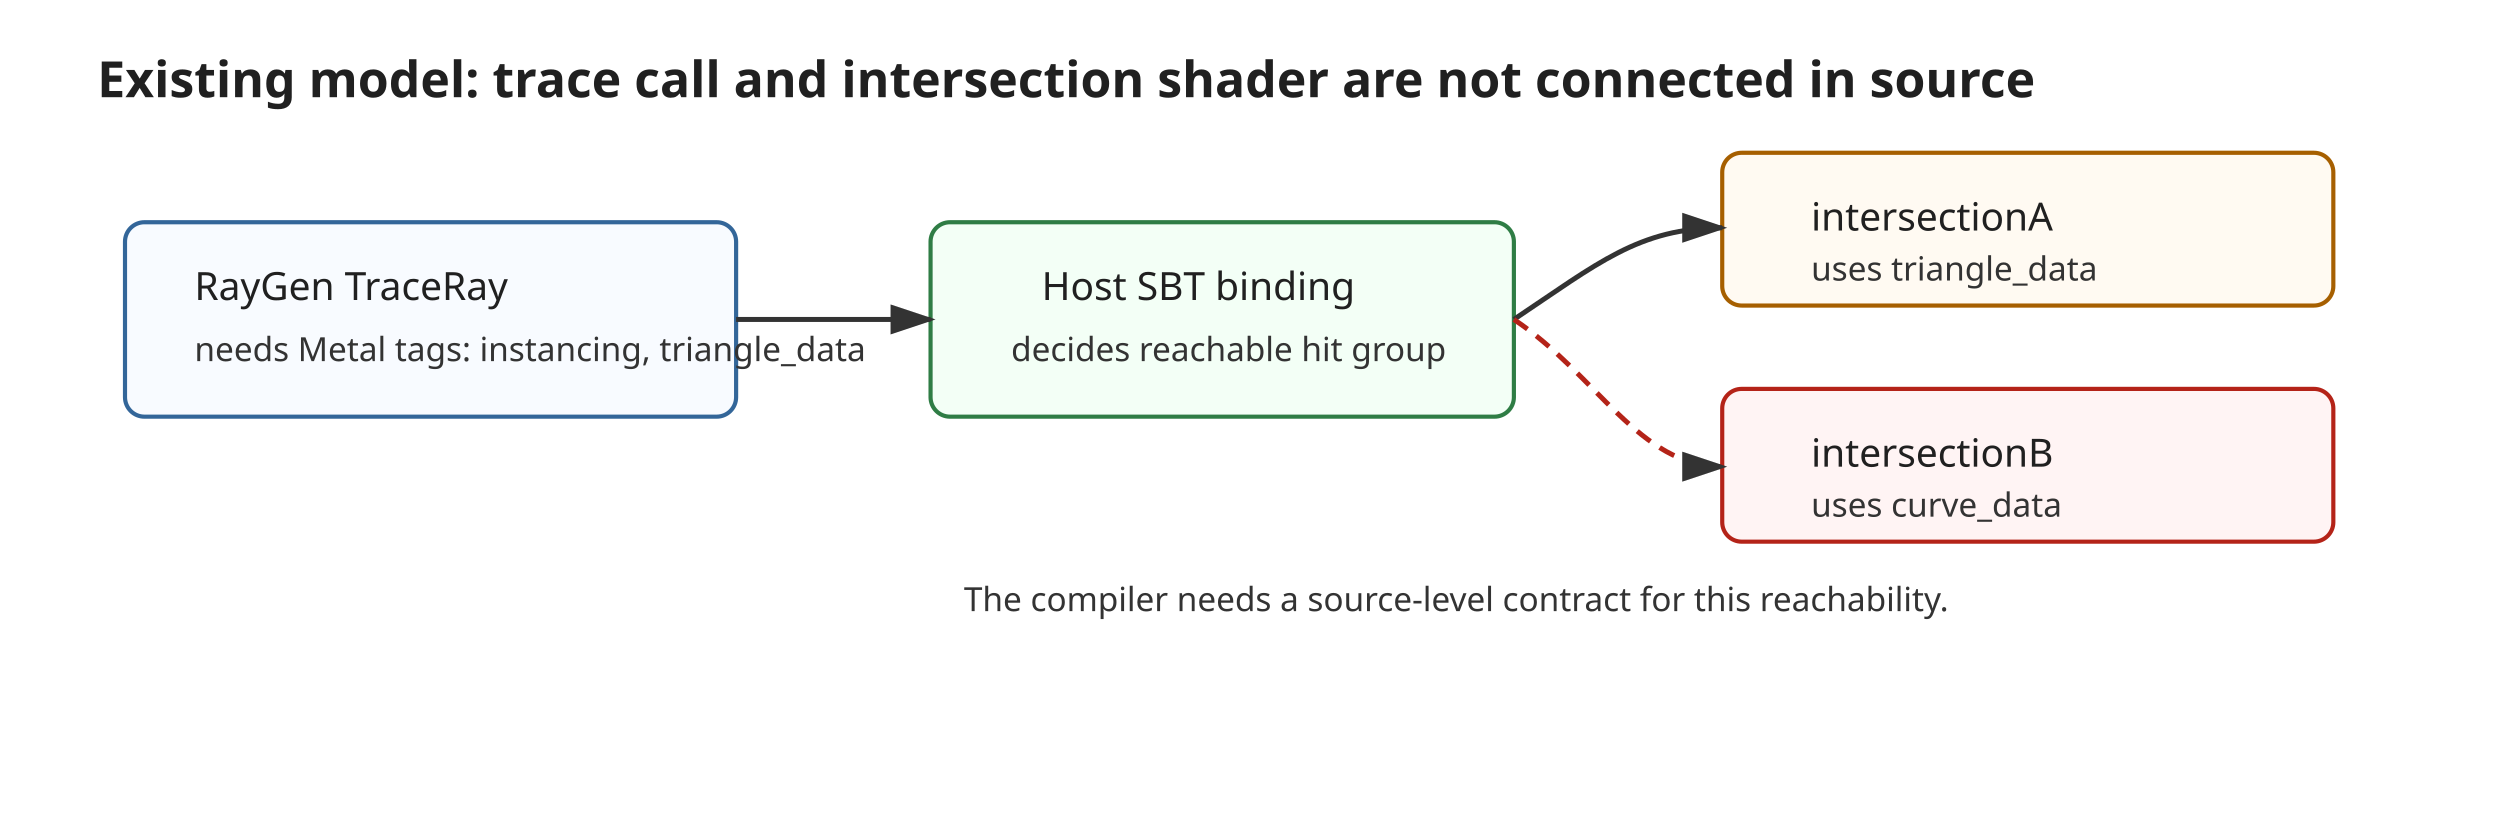
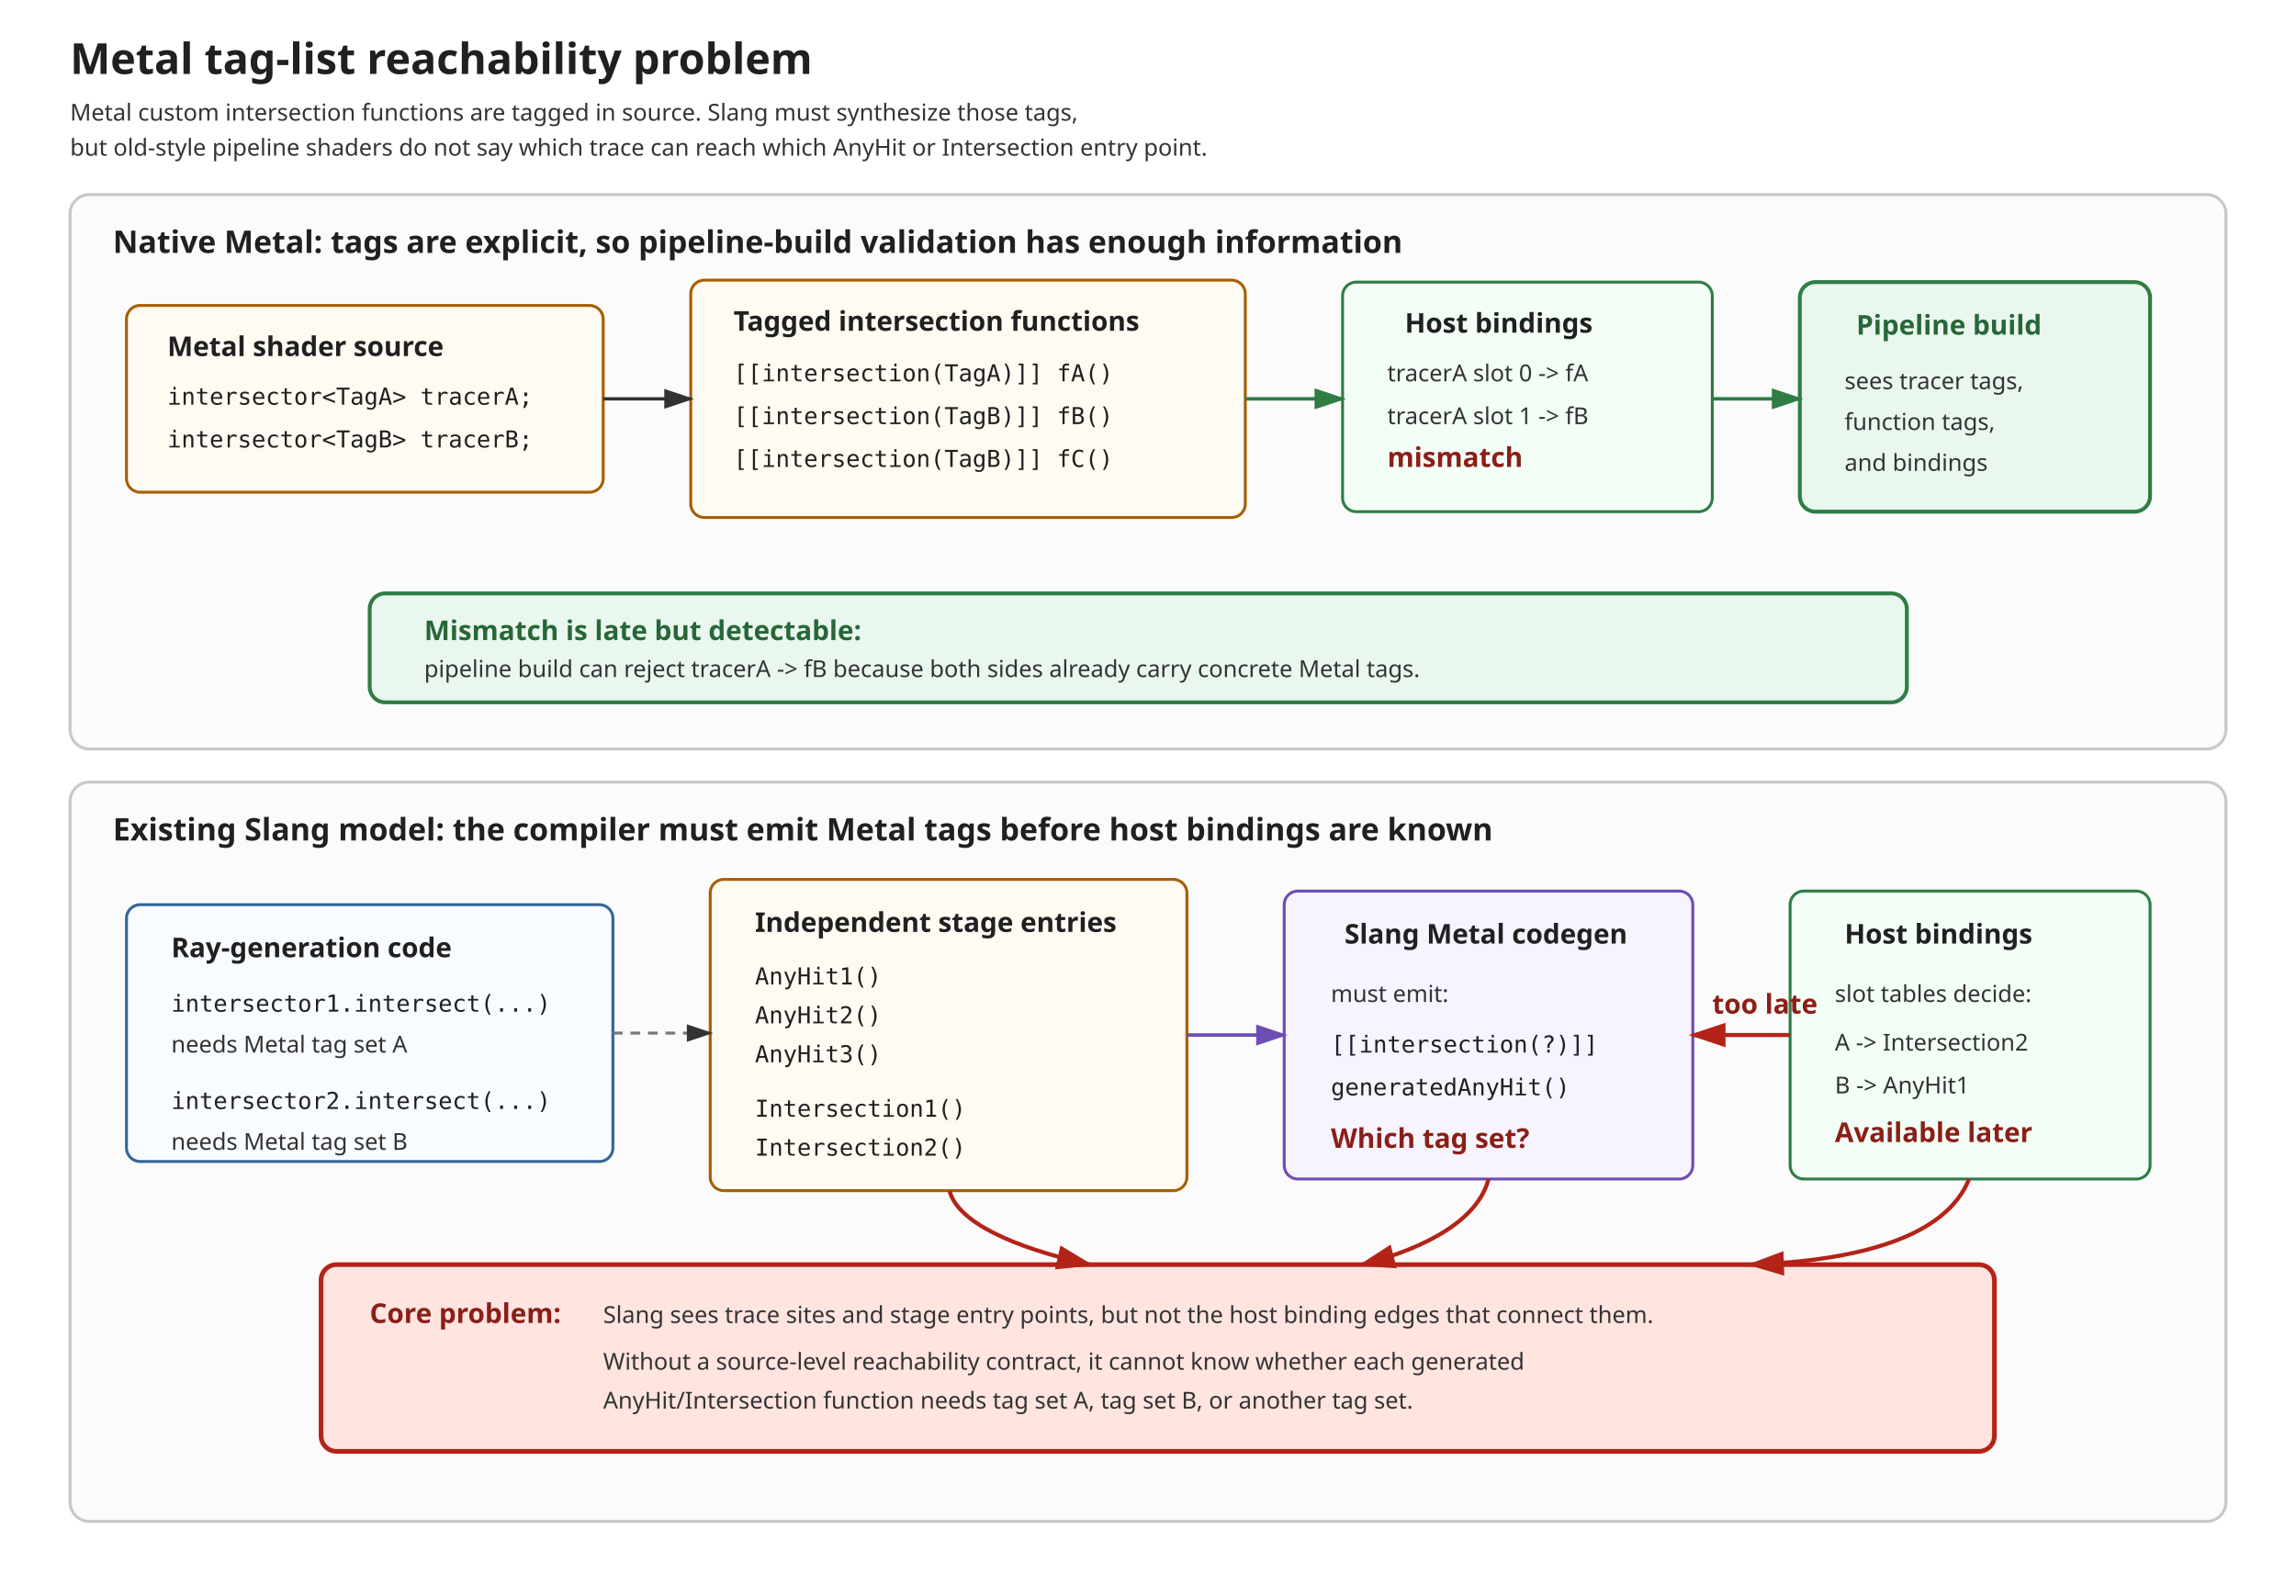
- <svg xmlns="http://www.w3.org/2000/svg" width="900" height="300" viewBox="0 0 900 300" role="img" aria-label="Tag list reachability problem">
+ <svg xmlns="http://www.w3.org/2000/svg" width="1180" height="820" viewBox="0 0 1180 820" role="img" aria-label="Metal tag reachability problem for Slang AnyHit and Intersection lowering">
  <style>
-     .title { font: 700 18px sans-serif; fill: #202020; }
-     .label { font: 14px sans-serif; fill: #202020; }
+     .title { font: 700 22px sans-serif; fill: #202020; }
+     .subtitle { font: 700 16px sans-serif; fill: #202020; }
+     .label { font: 700 14px sans-serif; fill: #202020; }
    .small { font: 12px sans-serif; fill: #333333; }
+     .tiny { font: 11px sans-serif; fill: #333333; }
+     .code { font: 12px monospace; fill: #202020; }
+     .panel { fill: #fbfbfb; stroke: #c7c7c7; stroke-width: 1.5; rx: 10; }
+     .metal { fill: #fffaf2; stroke: #a65f00; stroke-width: 1.5; rx: 7; }
    .trace { fill: #f8fbff; stroke: #336699; stroke-width: 1.5; rx: 7; }
+     .stage { fill: #fffaf2; stroke: #a65f00; stroke-width: 1.5; rx: 7; }
    .host { fill: #f3fff6; stroke: #2f7d45; stroke-width: 1.5; rx: 7; }
-     .stage { fill: #fffaf2; stroke: #a65f00; stroke-width: 1.5; rx: 7; }
-     .warn { fill: #fff4f4; stroke: #b42318; stroke-width: 1.5; rx: 7; }
-     .arrow { stroke: #333333; stroke-width: 1.8; marker-end: url(#arrow2); fill: none; }
-     .dash { stroke: #b42318; stroke-width: 1.8; stroke-dasharray: 6 4; marker-end: url(#arrow2); fill: none; }
+     .compile { fill: #f7f3ff; stroke: #6d4db3; stroke-width: 1.5; rx: 7; }
+     .warn { fill: #ffe4e0; stroke: #b42318; stroke-width: 2.4; rx: 8; }
+     .ok { fill: #eaf7ef; stroke: #2f7d45; stroke-width: 2; rx: 8; }
+     .arrow { stroke: #333333; stroke-width: 1.7; marker-end: url(#arrow); fill: none; }
+     .greenArrow { stroke: #2f7d45; stroke-width: 1.8; marker-end: url(#arrowGreen); fill: none; }
+     .redArrow { stroke: #b42318; stroke-width: 2.1; marker-end: url(#arrowRed); fill: none; }
+     .purpleArrow { stroke: #6d4db3; stroke-width: 1.8; marker-end: url(#arrowPurple); fill: none; }
+     .dash { stroke: #777777; stroke-width: 1.5; stroke-dasharray: 5 4; marker-end: url(#arrow); fill: none; }
+     .redText { font: 700 14px sans-serif; fill: #8a1f17; }
+     .greenText { font: 700 14px sans-serif; fill: #276738; }
  </style>
  <defs>
-     <marker id="arrow2" markerWidth="10" markerHeight="10" refX="8" refY="3" orient="auto" markerUnits="strokeWidth">
+     <marker id="arrow" markerWidth="10" markerHeight="10" refX="8" refY="3" orient="auto" markerUnits="strokeWidth">
      <path d="M0,0 L0,6 L9,3 z" fill="#333333" />
    </marker>
+     <marker id="arrowGreen" markerWidth="10" markerHeight="10" refX="8" refY="3" orient="auto" markerUnits="strokeWidth">
+       <path d="M0,0 L0,6 L9,3 z" fill="#2f7d45" />
+     </marker>
+     <marker id="arrowRed" markerWidth="10" markerHeight="10" refX="8" refY="3" orient="auto" markerUnits="strokeWidth">
+       <path d="M0,0 L0,6 L9,3 z" fill="#b42318" />
+     </marker>
+     <marker id="arrowPurple" markerWidth="10" markerHeight="10" refX="8" refY="3" orient="auto" markerUnits="strokeWidth">
+       <path d="M0,0 L0,6 L9,3 z" fill="#6d4db3" />
+     </marker>
  </defs>
-   <text x="35" y="35" class="title">Existing model: trace call and intersection shader are not connected in source</text>
-   <rect x="45" y="80" width="220" height="70" class="trace" />
-   <text x="70" y="108" class="label">RayGen TraceRay</text>
-   <text x="70" y="130" class="small">needs Metal tags: instancing, triangle_data</text>
-   <rect x="335" y="80" width="210" height="70" class="host" />
-   <text x="375" y="108" class="label">Host SBT binding</text>
-   <text x="364" y="130" class="small">decides reachable hit group</text>
-   <rect x="620" y="55" width="220" height="55" class="stage" />
-   <text x="652" y="83" class="label">intersectionA</text>
-   <text x="652" y="101" class="small">uses triangle_data</text>
-   <rect x="620" y="140" width="220" height="55" class="warn" />
-   <text x="652" y="168" class="label">intersectionB</text>
-   <text x="652" y="186" class="small">uses curve_data</text>
-   <path d="M265 115 L335 115" class="arrow" />
-   <path d="M545 115 C575 95 590 82 620 82" class="arrow" />
-   <path d="M545 115 C575 135 590 168 620 168" class="dash" />
-   <text x="347" y="220" class="small">The compiler needs a source-level contract for this reachability.</text>
+   <text x="36" y="38" class="title">Metal tag-list reachability problem</text>
+   <text x="36" y="62" class="small">Metal custom intersection functions are tagged in source. Slang must synthesize those tags,</text>
+   <text x="36" y="80" class="small">but old-style pipeline shaders do not say which trace can reach which AnyHit or Intersection entry point.</text>
+   <rect x="36" y="100" width="1108" height="285" class="panel" />
+   <text x="58" y="130" class="subtitle">Native Metal: tags are explicit, so pipeline-build validation has enough information</text>
+   <rect x="65" y="157" width="245" height="96" class="metal" />
+   <text x="86" y="183" class="label">Metal shader source</text>
+   <text x="86" y="208" class="code">intersector&lt;TagA&gt; tracerA;</text>
+   <text x="86" y="230" class="code">intersector&lt;TagB&gt; tracerB;</text>
+   <rect x="355" y="144" width="285" height="122" class="stage" />
+   <text x="377" y="170" class="label">Tagged intersection functions</text>
+   <text x="377" y="196" class="code">[[intersection(TagA)]] fA()</text>
+   <text x="377" y="218" class="code">[[intersection(TagB)]] fB()</text>
+   <text x="377" y="240" class="code">[[intersection(TagB)]] fC()</text>
+   <rect x="690" y="145" width="190" height="118" class="host" />
+   <text x="722" y="171" class="label">Host bindings</text>
+   <text x="713" y="196" class="small">tracerA slot 0 -&gt; fA</text>
+   <text x="713" y="218" class="small">tracerA slot 1 -&gt; fB</text>
+   <text x="713" y="240" class="redText">mismatch</text>
+   <rect x="925" y="145" width="180" height="118" class="ok" />
+   <text x="954" y="172" class="greenText">Pipeline build</text>
+   <text x="948" y="200" class="small">sees tracer tags,</text>
+   <text x="948" y="221" class="small">function tags,</text>
+   <text x="948" y="242" class="small">and bindings</text>
+   <path d="M310 205 L355 205" class="arrow" />
+   <path d="M640 205 L690 205" class="greenArrow" />
+   <path d="M880 205 L925 205" class="greenArrow" />
+   <rect x="190" y="305" width="790" height="56" class="ok" />
+   <text x="218" y="329" class="greenText">Mismatch is late but detectable:</text>
+   <text x="218" y="348" class="small">pipeline build can reject tracerA -&gt; fB because both sides already carry concrete Metal tags.</text>
+   <rect x="36" y="402" width="1108" height="380" class="panel" />
+   <text x="58" y="432" class="subtitle">Existing Slang model: the compiler must emit Metal tags before host bindings are known</text>
+   <rect x="65" y="465" width="250" height="132" class="trace" />
+   <text x="88" y="492" class="label">Ray-generation code</text>
+   <text x="88" y="520" class="code">intersector1.intersect(...)</text>
+   <text x="88" y="541" class="small">needs Metal tag set A</text>
+   <text x="88" y="570" class="code">intersector2.intersect(...)</text>
+   <text x="88" y="591" class="small">needs Metal tag set B</text>
+   <rect x="365" y="452" width="245" height="160" class="stage" />
+   <text x="388" y="479" class="label">Independent stage entries</text>
+   <text x="388" y="506" class="code">AnyHit1()</text>
+   <text x="388" y="526" class="code">AnyHit2()</text>
+   <text x="388" y="546" class="code">AnyHit3()</text>
+   <text x="388" y="574" class="code">Intersection1()</text>
+   <text x="388" y="594" class="code">Intersection2()</text>
+   <rect x="660" y="458" width="210" height="148" class="compile" />
+   <text x="691" y="485" class="label">Slang Metal codegen</text>
+   <text x="684" y="515" class="small">must emit:</text>
+   <text x="684" y="541" class="code">[[intersection(?)]]</text>
+   <text x="684" y="563" class="code">generatedAnyHit()</text>
+   <text x="684" y="590" class="redText">Which tag set?</text>
+   <rect x="920" y="458" width="185" height="148" class="host" />
+   <text x="948" y="485" class="label">Host bindings</text>
+   <text x="943" y="515" class="small">slot tables decide:</text>
+   <text x="943" y="540" class="small">A -&gt; Intersection2</text>
+   <text x="943" y="562" class="small">B -&gt; AnyHit1</text>
+   <text x="943" y="587" class="redText">Available later</text>
+   <path d="M315 531 L365 531" class="dash" />
+   <path d="M610 532 L660 532" class="purpleArrow" />
+   <path d="M920 532 C900 532 890 532 870 532" class="redArrow" />
+   <text x="880" y="521" class="redText">too late</text>
+   <rect x="165" y="650" width="860" height="96" class="warn" />
+   <text x="190" y="680" class="redText">Core problem:</text>
+   <text x="310" y="680" class="small">Slang sees trace sites and stage entry points, but not the host binding edges that connect them.</text>
+   <text x="310" y="704" class="small">Without a source-level reachability contract, it cannot know whether each generated</text>
+   <text x="310" y="724" class="small">AnyHit/Intersection function needs tag set A, tag set B, or another tag set.</text>
+   <path d="M488 612 C492 628 520 641 560 650" class="redArrow" />
+   <path d="M765 606 C760 626 735 641 700 650" class="redArrow" />
+   <path d="M1012 606 C1000 636 955 648 900 650" class="redArrow" />
</svg>
